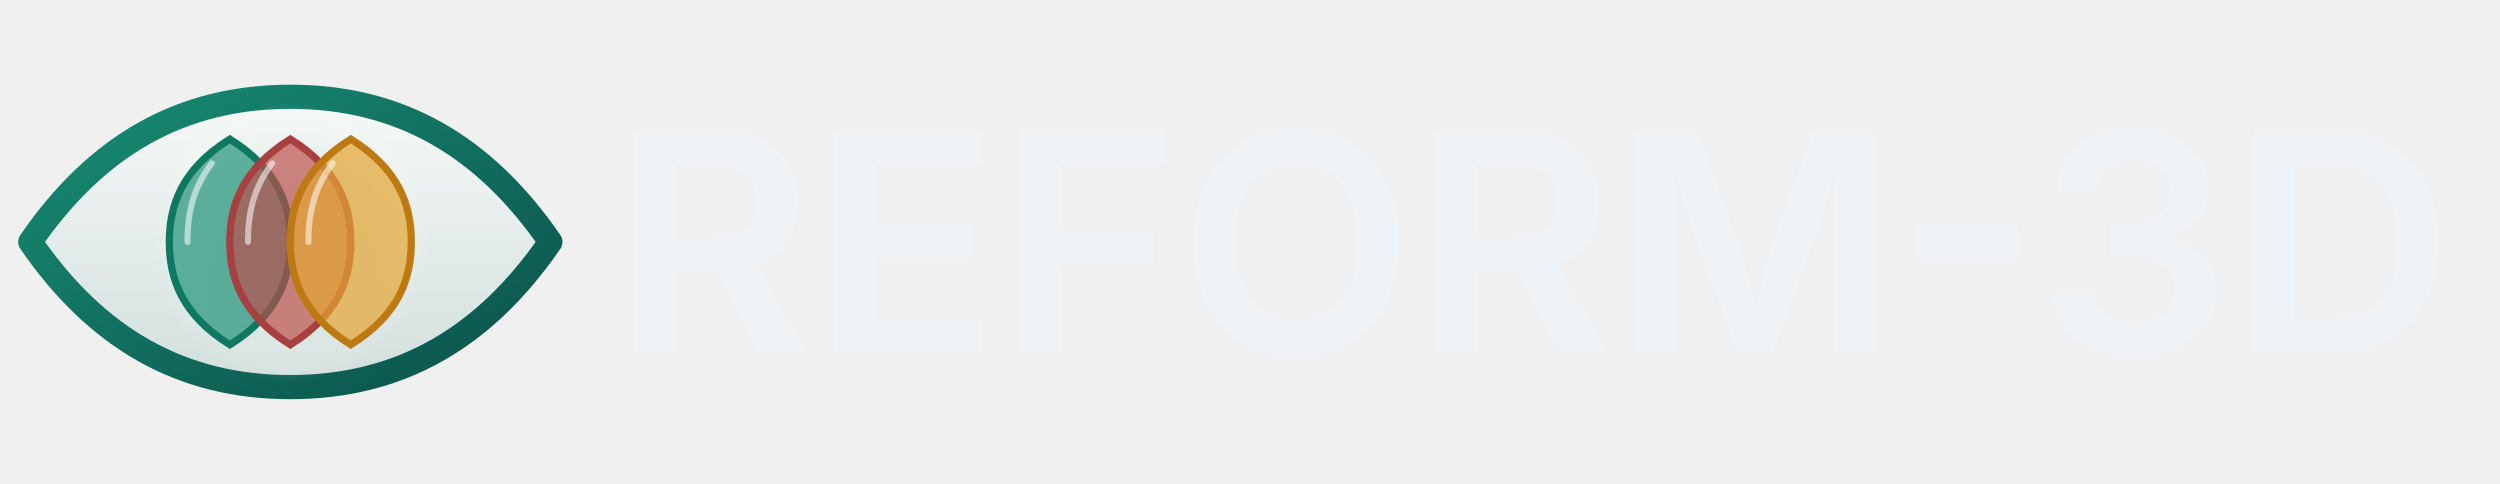
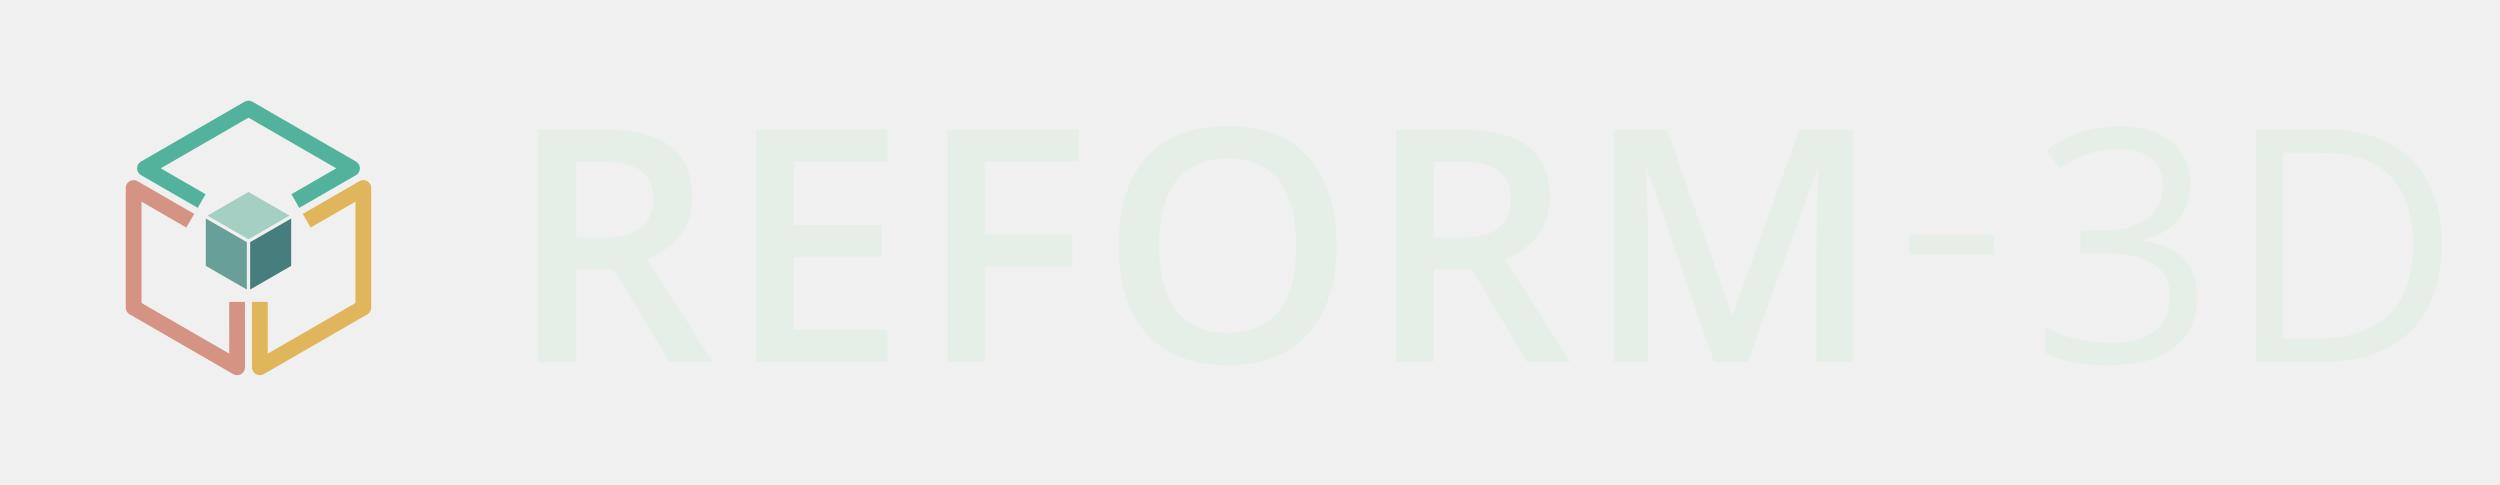
- <svg xmlns="http://www.w3.org/2000/svg" viewBox="0 0 310 60" role="img" aria-label="REFORM-3D">
-   <svg x="0" y="3" width="72" height="54" viewBox="0 0 96 72">
-     <defs>
-       <linearGradient id="eye" x1="0" y1="0" x2="1" y2="1">
-         <stop stop-color="#178c73" />
-         <stop offset="1" stop-color="#0b5149" />
-       </linearGradient>
-       <linearGradient id="eye-fill" x1="0" y1="0" x2="0" y2="1">
-         <stop stop-color="#f6f9f8" />
-         <stop offset="1" stop-color="#d2dfdd" />
-       </linearGradient>
-       <radialGradient id="halo">
-         <stop stop-color="#c7dbd8" stop-opacity=".72" />
-         <stop offset=".65" stop-color="#dce9e5" stop-opacity=".42" />
-         <stop offset="1" stop-color="#ffffff" stop-opacity="0" />
-       </radialGradient>
-     </defs>
-     <path d="M5 36C16 20 30 12 48 12s32 8 43 24C80 52 66 60 48 60S16 52 5 36Z" fill="url(#eye-fill)" stroke="url(#eye)" stroke-width="4" stroke-linejoin="round" />
-     <circle cx="48" cy="36" r="23" fill="url(#halo)" />
-     <path d="M38 19C30 24 28 30 28 36s2 12 10 17c8-5 10-11 10-17s-2-12-10-17Z" fill="#158d70" fill-opacity=".66" stroke="#0e7860" stroke-width="1.2" />
-     <path d="M48 19C40 24 38 30 38 36s2 12 10 17c8-5 10-11 10-17s-2-12-10-17Z" fill="#bd4b48" fill-opacity=".66" stroke="#a83f40" stroke-width="1.2" />
-     <path d="M58 19C50 24 48 30 48 36s2 12 10 17c8-5 10-11 10-17s-2-12-10-17Z" fill="#e5a632" fill-opacity=".7" stroke="#bd7a12" stroke-width="1.2" />
-     <path d="M35 23c-3 4-4 8-4 13M45 23c-3 4-4 8-4 13M55 23c-3 4-4 8-4 13" fill="none" stroke="#fff" stroke-opacity=".55" stroke-width="1" stroke-linecap="round" />
-   </svg>
-   <text x="76" y="30" dominant-baseline="central" fill="#f0f3f6" font-family="system-ui, -apple-system, BlinkMacSystemFont, Segoe UI, sans-serif" font-size="38" font-weight="600">REFORM-3D</text>
+ <svg xmlns="http://www.w3.org/2000/svg" viewBox="0 0 330 64" role="img" aria-labelledby="reform3d-title reform3d-description">
+   <g transform="translate(12 10) scale(.26)">
+     <path d="M56.220 63.605L27.449 47.000L80.000 16.660L132.551 47.000L103.780 63.605" fill="none" stroke="#53B29C" stroke-width="8" stroke-linejoin="round" stroke-linecap="butt" />
+     <path d="M109.553 73.603L138.318 56.990L138.318 117.670L85.768 148.010L85.773 114.792" fill="none" stroke="#E0B65C" stroke-width="8" stroke-linejoin="round" stroke-linecap="butt" />
+     <path d="M74.227 114.792L74.232 148.010L21.682 117.670L21.682 56.990L50.447 73.603" fill="none" stroke="#D59384" stroke-width="8" stroke-linejoin="round" stroke-linecap="butt" />
+     <path d="M80.000 58.975L100.828 71.000L80.000 83.025L59.172 71.000Z" fill="#A6CFC3" />
+     <path d="M58.328 72.463L79.156 84.487L79.156 108.537L58.328 96.513Z" fill="#689F98" />
+     <path d="M80.844 84.487L101.672 72.463L101.672 96.513L80.844 108.537Z" fill="#467D7D" />
+   </g>
+   <g fill="#E5EFE8" aria-hidden="true" transform="translate(-58 -28)">
+     <path d="M432 782H598Q765 782 840.0 844.0Q915 906 915 1028Q915 1152 834.0 1206.0Q753 1260 590 1260H432ZM432 584V0H193V1462H606Q889 1462 1025.0 1356.0Q1161 1250 1161 1036Q1161 763 877 647L1290 0H1018L668 584Z" transform="translate(125 75.8) scale(0.0209961 -0.0209961)" />
+     <path d="M1020 0H193V1462H1020V1260H432V862H983V662H432V203H1020Z" transform="translate(153.7339 75.8) scale(0.0209961 -0.0209961)" />
+     <path d="M430 0H193V1462H1018V1260H430V803H981V600H430Z" transform="translate(178.9824 75.8) scale(0.0209961 -0.0209961)" />
+     <path d="M1491 733Q1491 376 1312.5 178.0Q1134 -20 807 -20Q476 -20 298.5 176.5Q121 373 121 735Q121 1097 299.5 1291.0Q478 1485 809 1485Q1135 1485 1313.0 1288.0Q1491 1091 1491 733ZM375 733Q375 463 484.0 323.5Q593 184 807 184Q1020 184 1128.5 322.0Q1237 460 1237 733Q1237 1002 1129.5 1141.0Q1022 1280 809 1280Q594 1280 484.5 1141.0Q375 1002 375 733Z" transform="translate(203.1182 75.8) scale(0.0209961 -0.0209961)" />
+     <path d="M432 782H598Q765 782 840.0 844.0Q915 906 915 1028Q915 1152 834.0 1206.0Q753 1260 590 1260H432ZM432 584V0H193V1462H606Q889 1462 1025.0 1356.0Q1161 1250 1161 1036Q1161 763 877 647L1290 0H1018L668 584Z" transform="translate(238.2139 75.8) scale(0.0209961 -0.0209961)" />
+     <path d="M825 0 401 1221H393Q410 949 410 711V0H193V1462H530L936 299H942L1360 1462H1698V0H1468V723Q1468 832 1473.5 1007.0Q1479 1182 1483 1219H1475L1036 0Z" transform="translate(266.9478 75.8) scale(0.0209961 -0.0209961)" />
+     <rect x="309.98" y="59.0" width="11.2" height="2.6" />
+     <path d="M1006 1118Q1006 978 927.5 889.0Q849 800 705 770V762Q881 740 966.0 650.0Q1051 560 1051 414Q1051 205 906.0 92.5Q761 -20 494 -20Q378 -20 281.5 -2.5Q185 15 94 59V217Q189 170 296.5 145.5Q404 121 500 121Q879 121 879 418Q879 684 461 684H317V827H463Q634 827 734.0 902.5Q834 978 834 1112Q834 1219 760.5 1280.0Q687 1341 561 1341Q465 1341 380.0 1315.0Q295 1289 186 1219L102 1331Q192 1402 309.5 1442.5Q427 1483 557 1483Q770 1483 888.0 1385.5Q1006 1288 1006 1118Z" transform="translate(325.9804 75.8) scale(0.0209961 -0.0209961)" />
+     <path d="M1368 745Q1368 383 1171.5 191.5Q975 0 606 0H201V1462H649Q990 1462 1179.0 1273.0Q1368 1084 1368 745ZM1188 739Q1188 1025 1044.5 1170.0Q901 1315 618 1315H371V147H578Q882 147 1035.0 296.5Q1188 446 1188 739Z" transform="translate(351.5668 75.8) scale(0.0209961 -0.0209961)" />
+   </g>
</svg>
